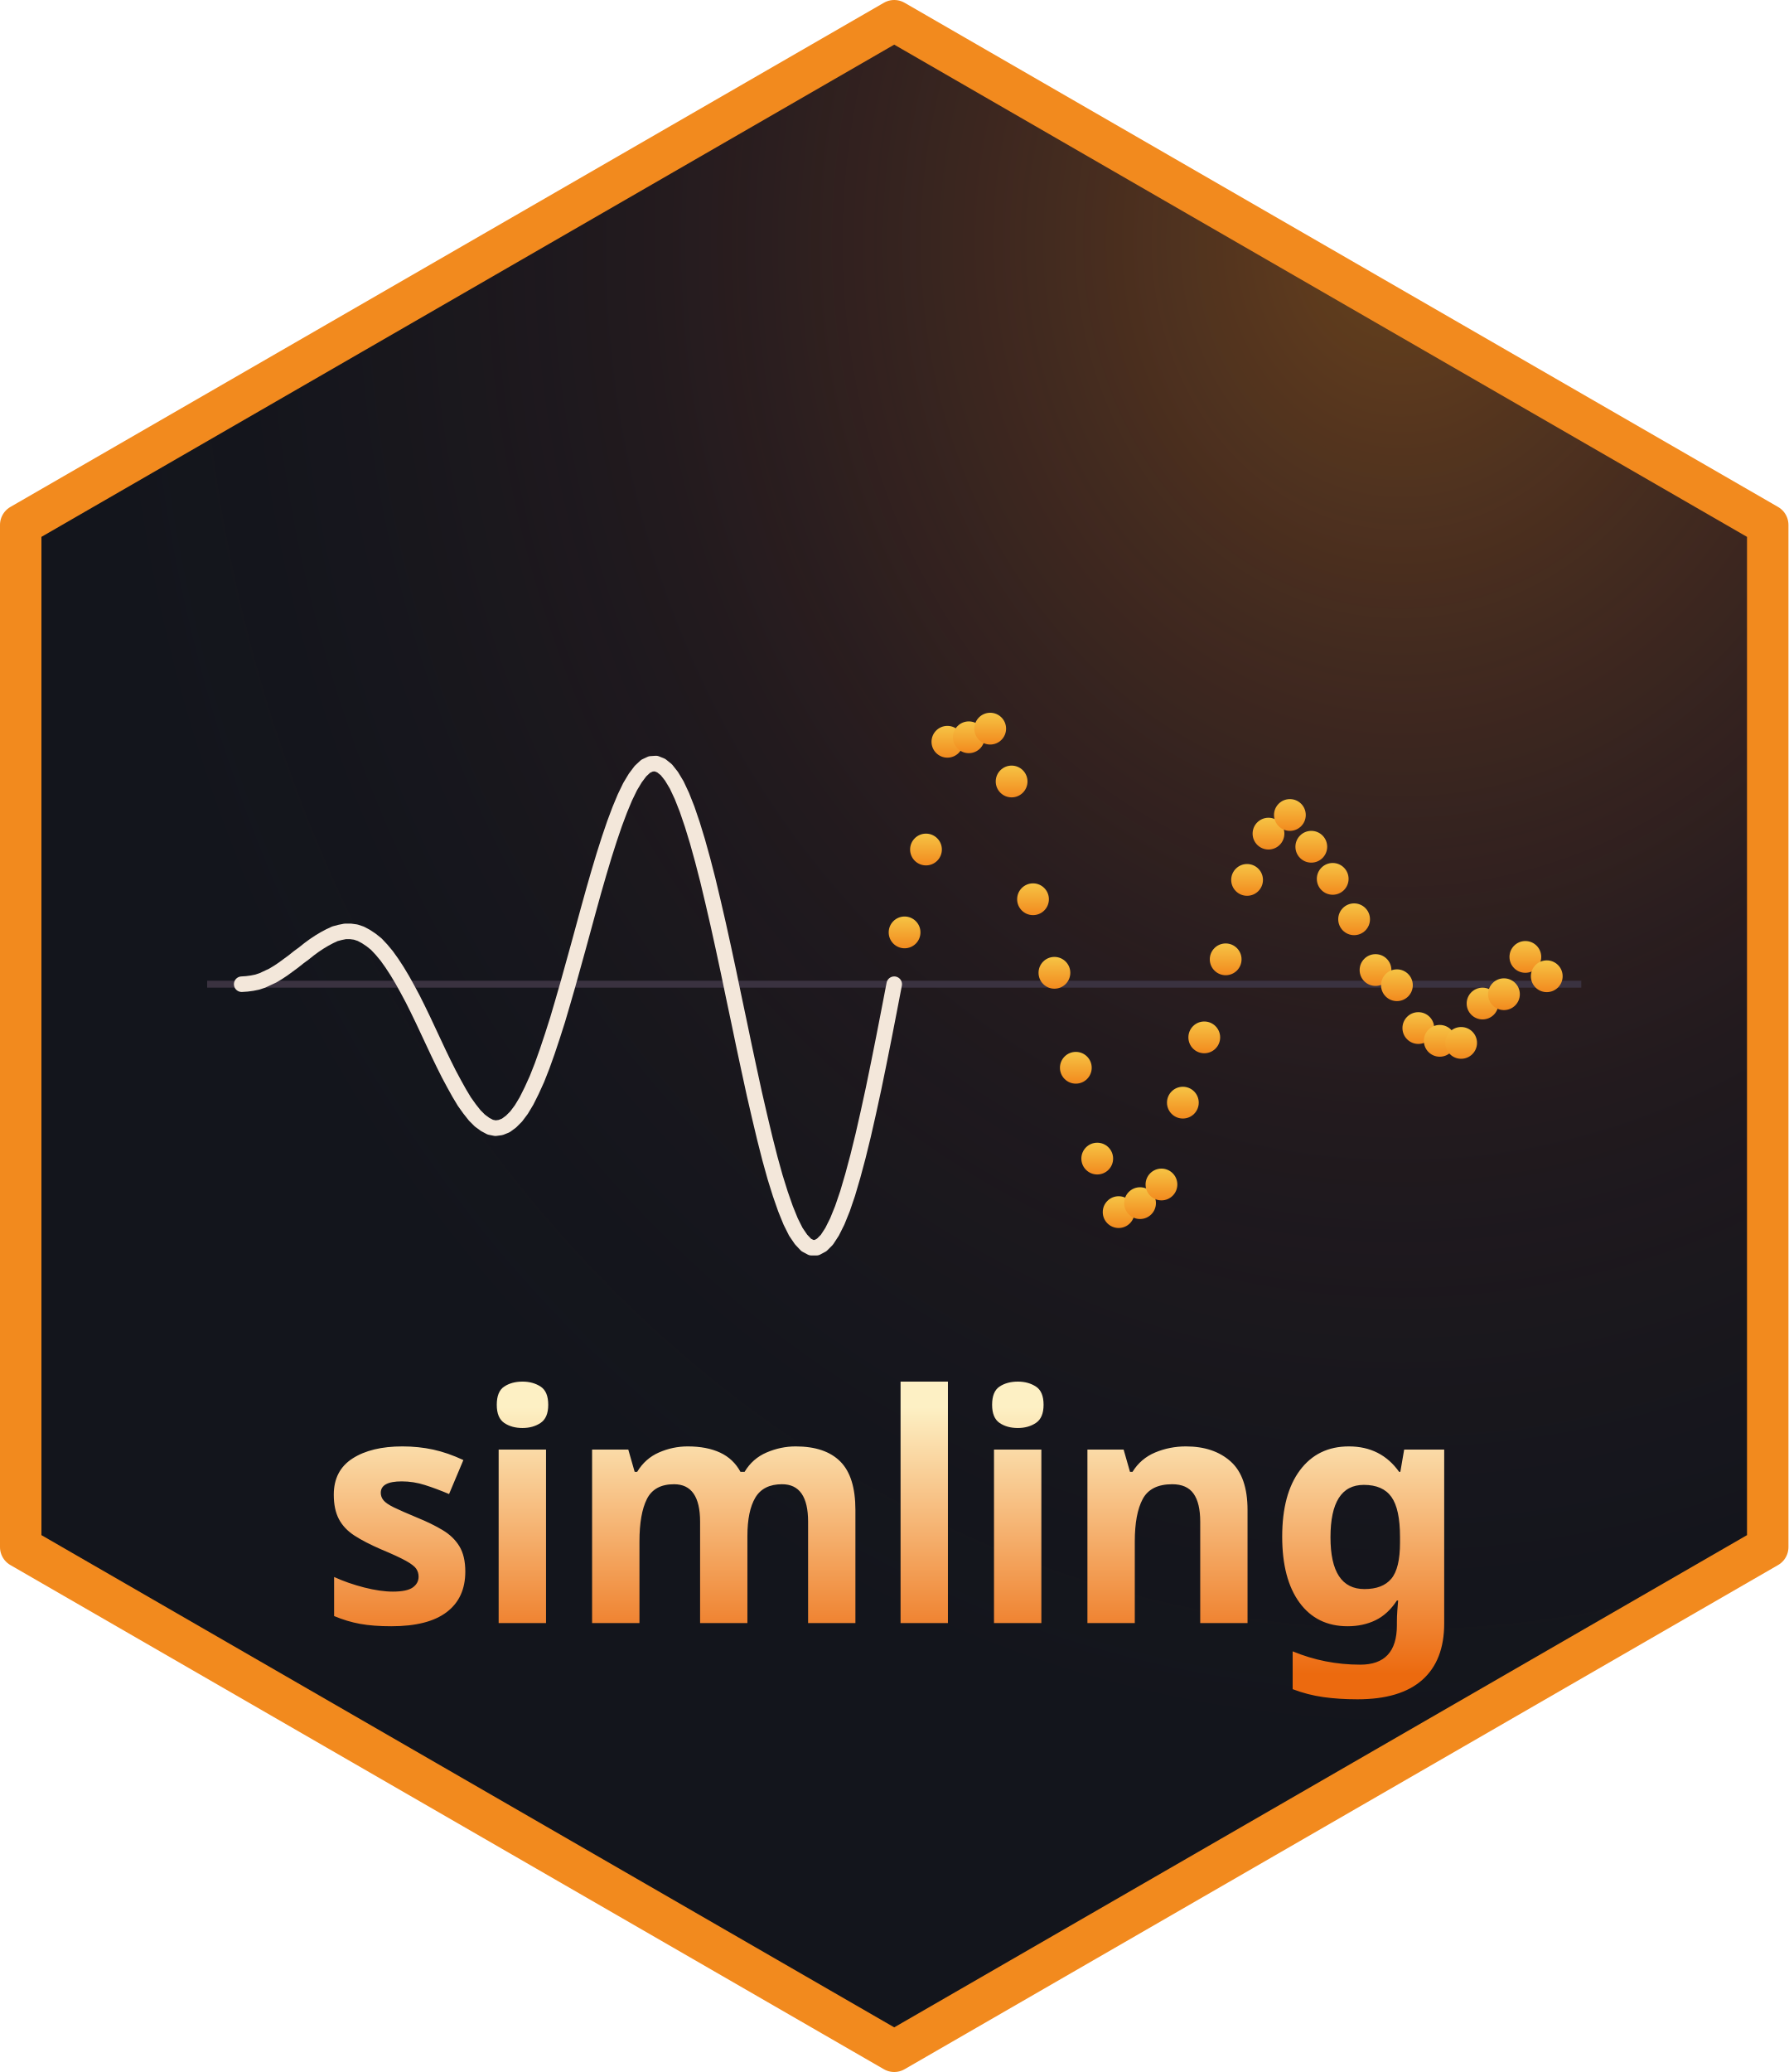
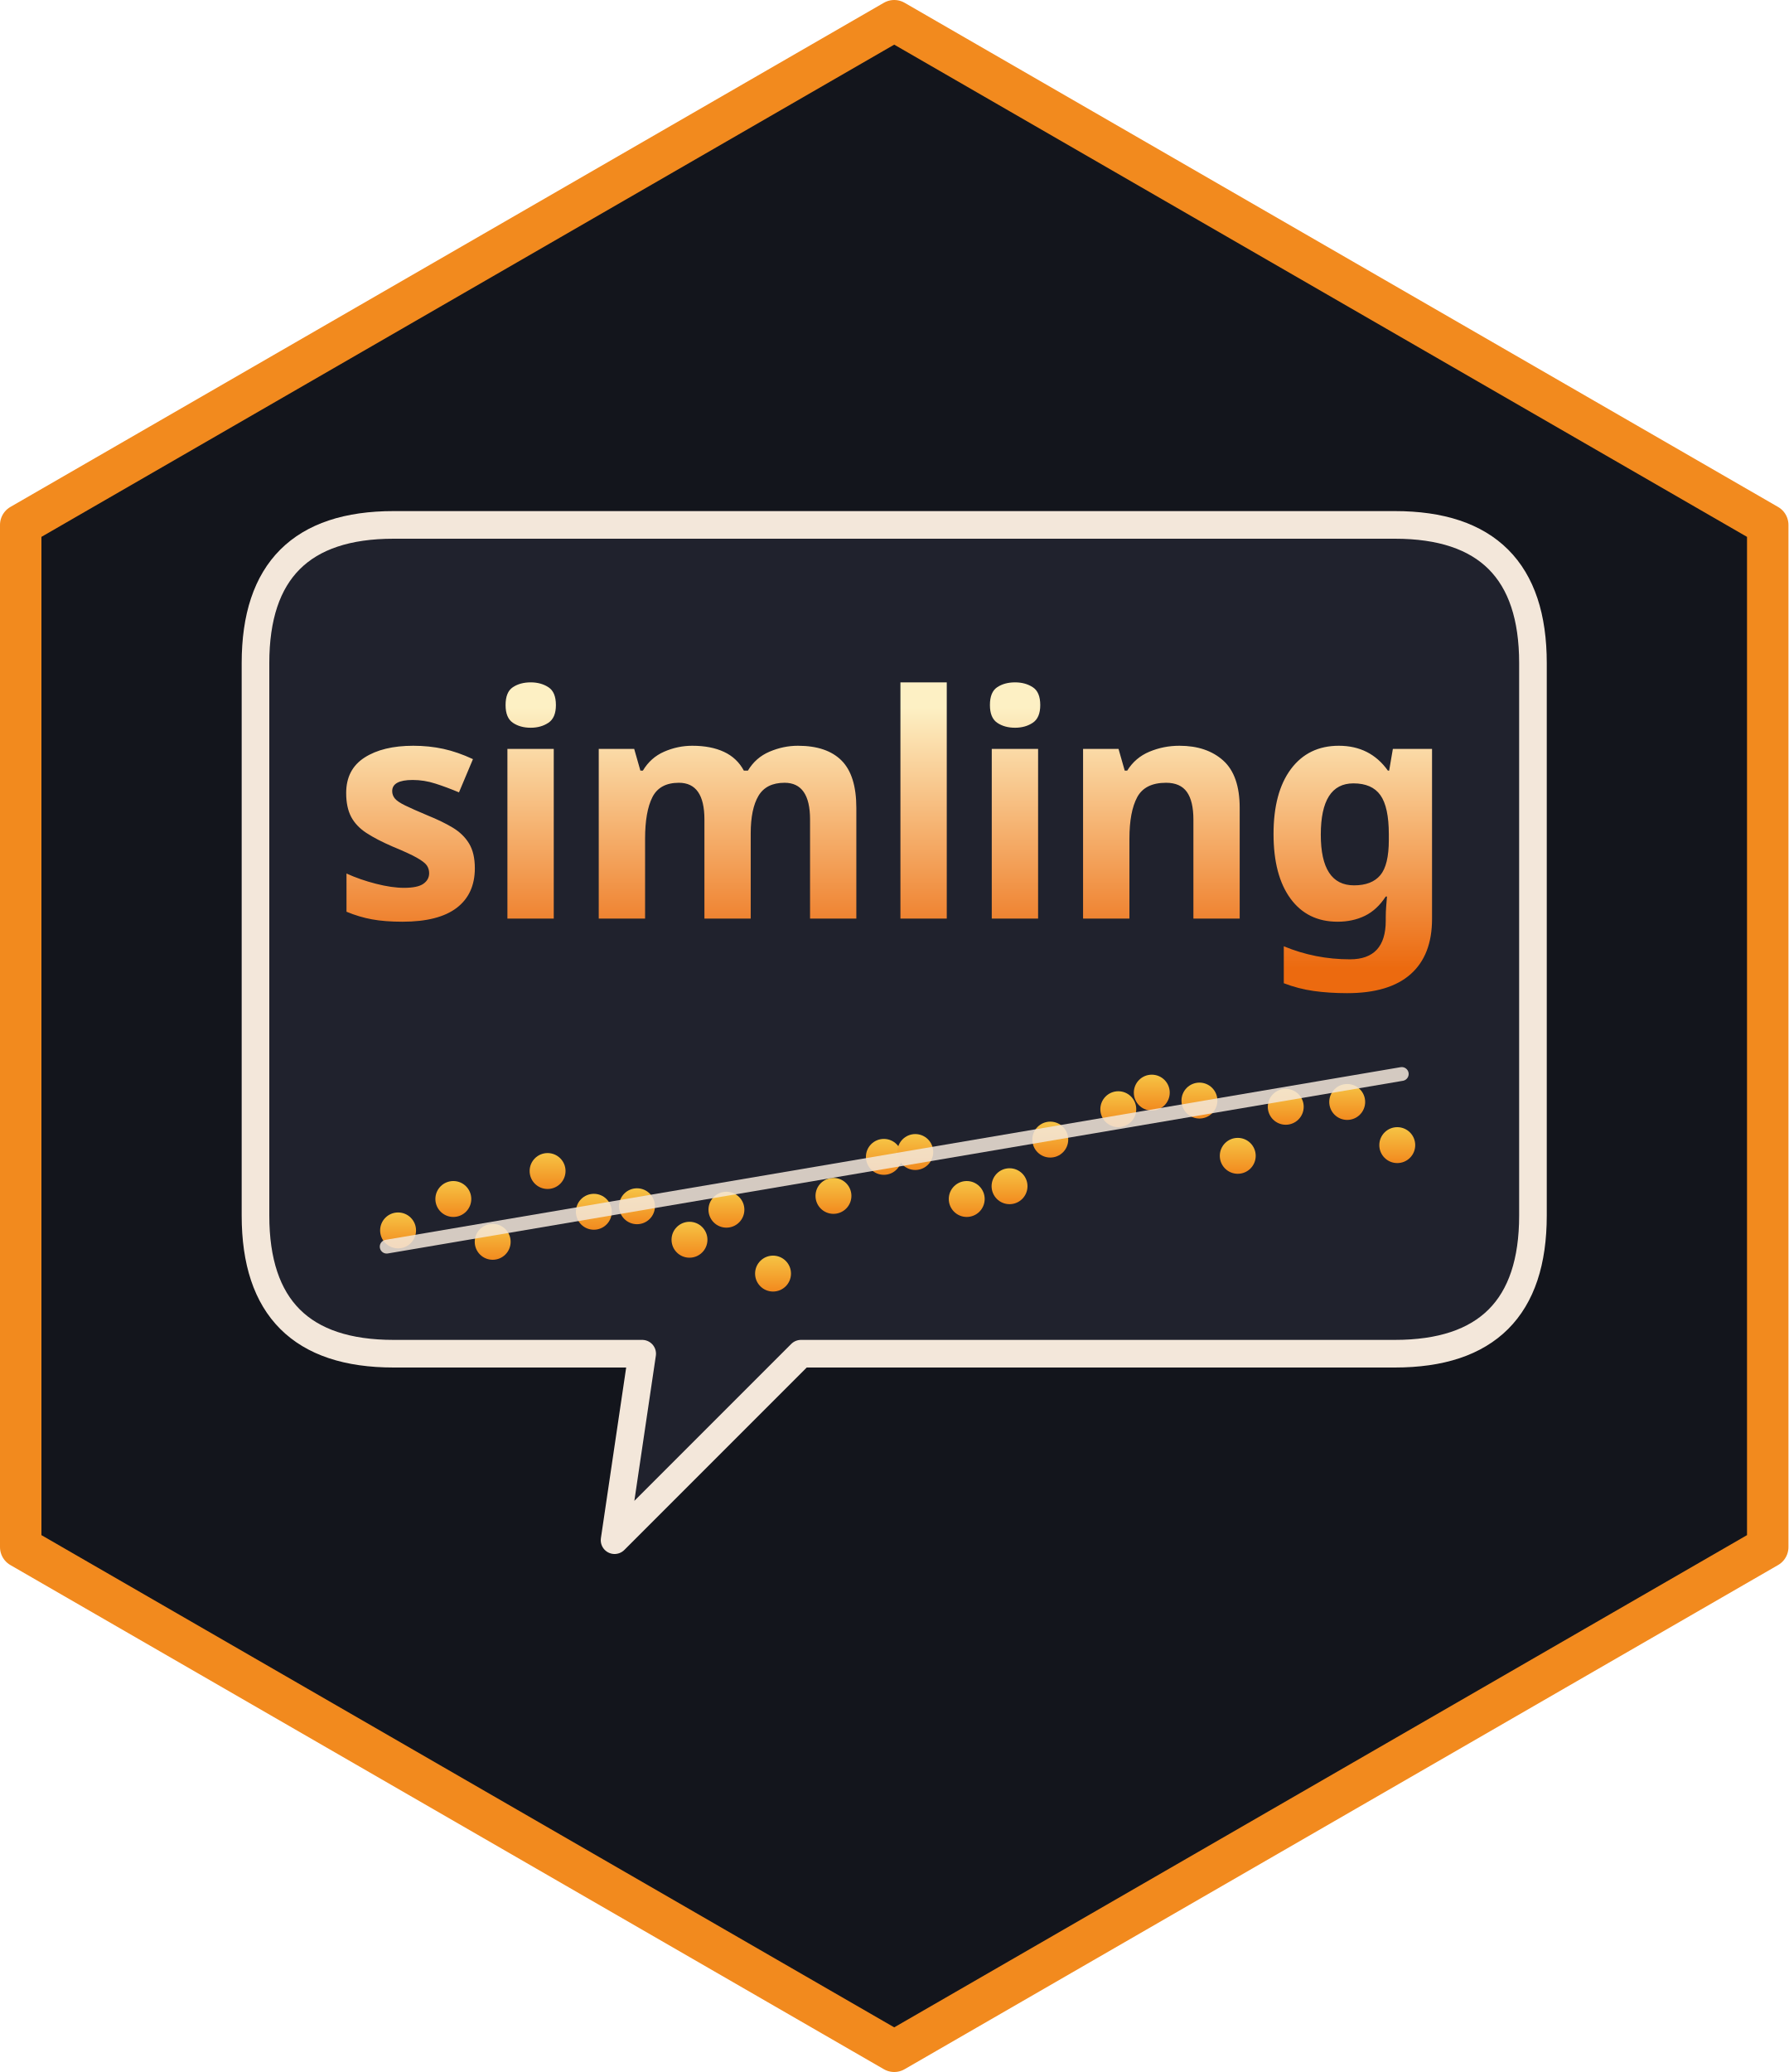
<svg xmlns="http://www.w3.org/2000/svg" viewBox="0 0 518 600" width="518" height="600">
  <defs>
-     <radialGradient id="sun" cx="0.78" cy="0.12" r="0.75">
+     <radialGradient id="sun" cx="0.78" cy="-19.9" r="0.75">
      <stop offset="0" stop-color="#f28a1e" stop-opacity="0.38" />
      <stop offset="0.55" stop-color="#b54b33" stop-opacity="0.10" />
      <stop offset="1" stop-color="#13151c" stop-opacity="0" />
    </radialGradient>
    <linearGradient id="title" x1="0" y1="0" x2="0" y2="1">
      <stop offset="0.08" stop-color="#fdf0c4" />
      <stop offset="0.92" stop-color="#ec6a0f" />
    </linearGradient>
    <linearGradient id="dotg" x1="0" y1="0" x2="0" y2="1">
      <stop offset="0" stop-color="#f6c445" />
      <stop offset="1" stop-color="#f28a1e" />
    </linearGradient>
    <clipPath id="hex">
      <polygon points="259,6 512,152 512,448 259,594 6,448 6,152" />
    </clipPath>
  </defs>
  <polygon points="259,6 512,152 512,448 259,594 6,448 6,152" fill="#13151c" />
  <g clip-path="url(#hex)">
    <rect width="518" height="600" fill="url(#sun)" />
-     <line x1="60" y1="285" x2="458" y2="285" stroke="#3a3240" stroke-width="2" />
-     <polyline points="70.0,285.0 71.5,284.9 73.0,284.7 74.5,284.4 76.0,283.9 77.5,283.2 79.0,282.5 80.5,281.6 82.0,280.6 83.5,279.5 85.0,278.4 86.5,277.2 88.0,276.1 89.5,274.9 91.0,273.8 92.5,272.8 94.0,271.9 95.5,271.1 97.0,270.4 98.5,270.0 100.0,269.7 101.5,269.7 103.0,269.9 104.5,270.4 106.0,271.2 107.5,272.2 109.0,273.4 110.5,275.0 112.0,276.8 113.5,278.9 115.0,281.2 116.5,283.7 118.0,286.4 119.5,289.2 121.0,292.2 122.5,295.3 124.0,298.5 125.5,301.7 127.0,304.9 128.5,308.0 130.0,311.0 131.5,313.8 133.0,316.5 134.5,319.0 136.0,321.1 137.5,323.0 139.0,324.5 140.5,325.6 142.0,326.4 143.5,326.7 145.0,326.5 146.5,325.9 148.0,324.8 149.5,323.3 151.0,321.3 152.5,318.8 154.0,315.8 155.5,312.5 157.0,308.7 158.5,304.5 160.0,300.0 161.5,295.3 163.0,290.2 164.5,285.0 166.0,279.6 167.5,274.2 169.0,268.7 170.5,263.2 172.0,257.8 173.5,252.6 175.0,247.6 176.5,242.9 178.0,238.5 179.5,234.5 181.0,230.9 182.5,227.8 184.0,225.3 185.5,223.3 187.0,221.9 188.5,221.2 190.0,221.1 191.5,221.7 193.0,222.9 194.5,224.8 196.0,227.3 197.5,230.5 199.0,234.3 200.5,238.7 202.0,243.6 203.5,249.0 205.0,254.8 206.5,261.1 208.0,267.6 209.5,274.4 211.0,281.4 212.5,288.6 214.0,295.7 215.5,302.9 217.0,309.9 218.5,316.8 220.0,323.3 221.5,329.6 223.0,335.5 224.5,340.9 226.0,345.7 227.5,350.0 229.0,353.7 230.5,356.7 232.0,358.9 233.5,360.5 235.0,361.3 236.5,361.3 238.0,360.5 239.5,359.0 241.0,356.7 242.5,353.7 244.0,350.0 245.5,345.6 247.0,340.5 248.5,334.9 250.0,328.8 251.5,322.2 253.0,315.3 254.5,308.0 256.0,300.5 257.5,292.8 259.0,285.0" fill="none" stroke="#f3e7da" stroke-width="4.5" stroke-linejoin="round" stroke-linecap="round" />
-     <circle cx="262.0" cy="270.0" r="4.6" fill="url(#dotg)" />
-     <circle cx="268.2" cy="246.0" r="4.6" fill="url(#dotg)" />
-     <circle cx="274.4" cy="214.8" r="4.6" fill="url(#dotg)" />
-     <circle cx="280.6" cy="213.5" r="4.6" fill="url(#dotg)" />
-     <circle cx="286.8" cy="211.0" r="4.6" fill="url(#dotg)" />
-     <circle cx="293.0" cy="226.3" r="4.6" fill="url(#dotg)" />
-     <circle cx="299.2" cy="260.4" r="4.6" fill="url(#dotg)" />
-     <circle cx="305.4" cy="281.7" r="4.6" fill="url(#dotg)" />
-     <circle cx="311.6" cy="309.2" r="4.6" fill="url(#dotg)" />
-     <circle cx="317.8" cy="335.5" r="4.6" fill="url(#dotg)" />
-     <circle cx="324.0" cy="351.0" r="4.6" fill="url(#dotg)" />
-     <circle cx="330.2" cy="348.4" r="4.6" fill="url(#dotg)" />
-     <circle cx="336.4" cy="343.0" r="4.6" fill="url(#dotg)" />
-     <circle cx="342.6" cy="319.3" r="4.6" fill="url(#dotg)" />
-     <circle cx="348.8" cy="300.4" r="4.6" fill="url(#dotg)" />
-     <circle cx="355.0" cy="277.8" r="4.6" fill="url(#dotg)" />
-     <circle cx="361.2" cy="254.8" r="4.6" fill="url(#dotg)" />
-     <circle cx="367.4" cy="241.4" r="4.6" fill="url(#dotg)" />
-     <circle cx="373.6" cy="236.0" r="4.6" fill="url(#dotg)" />
-     <circle cx="379.8" cy="245.2" r="4.6" fill="url(#dotg)" />
-     <circle cx="386.0" cy="254.5" r="4.6" fill="url(#dotg)" />
-     <circle cx="392.2" cy="266.2" r="4.6" fill="url(#dotg)" />
-     <circle cx="398.4" cy="280.9" r="4.6" fill="url(#dotg)" />
-     <circle cx="404.6" cy="285.3" r="4.6" fill="url(#dotg)" />
-     <circle cx="410.8" cy="297.7" r="4.6" fill="url(#dotg)" />
-     <circle cx="417.0" cy="301.4" r="4.6" fill="url(#dotg)" />
-     <circle cx="423.2" cy="302.0" r="4.6" fill="url(#dotg)" />
-     <circle cx="429.4" cy="290.6" r="4.6" fill="url(#dotg)" />
-     <circle cx="435.6" cy="287.9" r="4.6" fill="url(#dotg)" />
-     <circle cx="441.8" cy="277.1" r="4.6" fill="url(#dotg)" />
-     <circle cx="448.0" cy="282.7" r="4.6" fill="url(#dotg)" />
-     <text x="259" y="470" text-anchor="middle" font-family="Bricolage Grotesque" font-weight="800" font-size="92" letter-spacing="-1" fill="url(#title)">simling</text>
+     <path d="M114 152 H404 Q444 152 444 192 V352 Q444 392 404 392 H232 L178 446 L186 392 H114 Q74 392 74 352 V192 Q74 152 114 152 Z" fill="#20222d" stroke="#f3e7da" stroke-width="8" stroke-linejoin="round" />
+     <text x="259" y="266" text-anchor="middle" font-family="Bricolage Grotesque" font-weight="800" font-size="90" letter-spacing="-1" fill="url(#title)">simling</text>
+     <circle cx="115.3" cy="356.3" r="5.2" fill="url(#dotg)" />
+     <circle cx="131.3" cy="347.2" r="5.2" fill="url(#dotg)" />
+     <circle cx="142.7" cy="359.6" r="5.2" fill="url(#dotg)" />
+     <circle cx="158.6" cy="339.1" r="5.2" fill="url(#dotg)" />
+     <circle cx="172.0" cy="350.9" r="5.2" fill="url(#dotg)" />
+     <circle cx="184.5" cy="349.3" r="5.2" fill="url(#dotg)" />
+     <circle cx="199.7" cy="359.0" r="5.2" fill="url(#dotg)" />
+     <circle cx="210.4" cy="350.3" r="5.2" fill="url(#dotg)" />
+     <circle cx="223.9" cy="368.8" r="5.2" fill="url(#dotg)" />
+     <circle cx="241.4" cy="346.3" r="5.2" fill="url(#dotg)" />
+     <circle cx="256.0" cy="335.0" r="5.2" fill="url(#dotg)" />
+     <circle cx="265.1" cy="333.6" r="5.2" fill="url(#dotg)" />
+     <circle cx="280.0" cy="347.2" r="5.2" fill="url(#dotg)" />
+     <circle cx="292.4" cy="343.5" r="5.2" fill="url(#dotg)" />
+     <circle cx="304.2" cy="330.0" r="5.2" fill="url(#dotg)" />
+     <circle cx="323.9" cy="321.2" r="5.2" fill="url(#dotg)" />
+     <circle cx="333.6" cy="316.4" r="5.2" fill="url(#dotg)" />
+     <circle cx="347.4" cy="318.7" r="5.2" fill="url(#dotg)" />
+     <circle cx="358.5" cy="334.7" r="5.2" fill="url(#dotg)" />
+     <circle cx="372.4" cy="320.5" r="5.2" fill="url(#dotg)" />
+     <circle cx="390.2" cy="319.1" r="5.2" fill="url(#dotg)" />
+     <circle cx="404.7" cy="331.6" r="5.2" fill="url(#dotg)" />
+     <line x1="112" y1="361" x2="406" y2="311" stroke="#f3e7da" stroke-width="4" stroke-linecap="round" opacity="0.85" />
  </g>
  <polygon points="259,6 512,152 512,448 259,594 6,448 6,152" fill="none" stroke="#f28a1e" stroke-width="12" stroke-linejoin="round" />
</svg>
